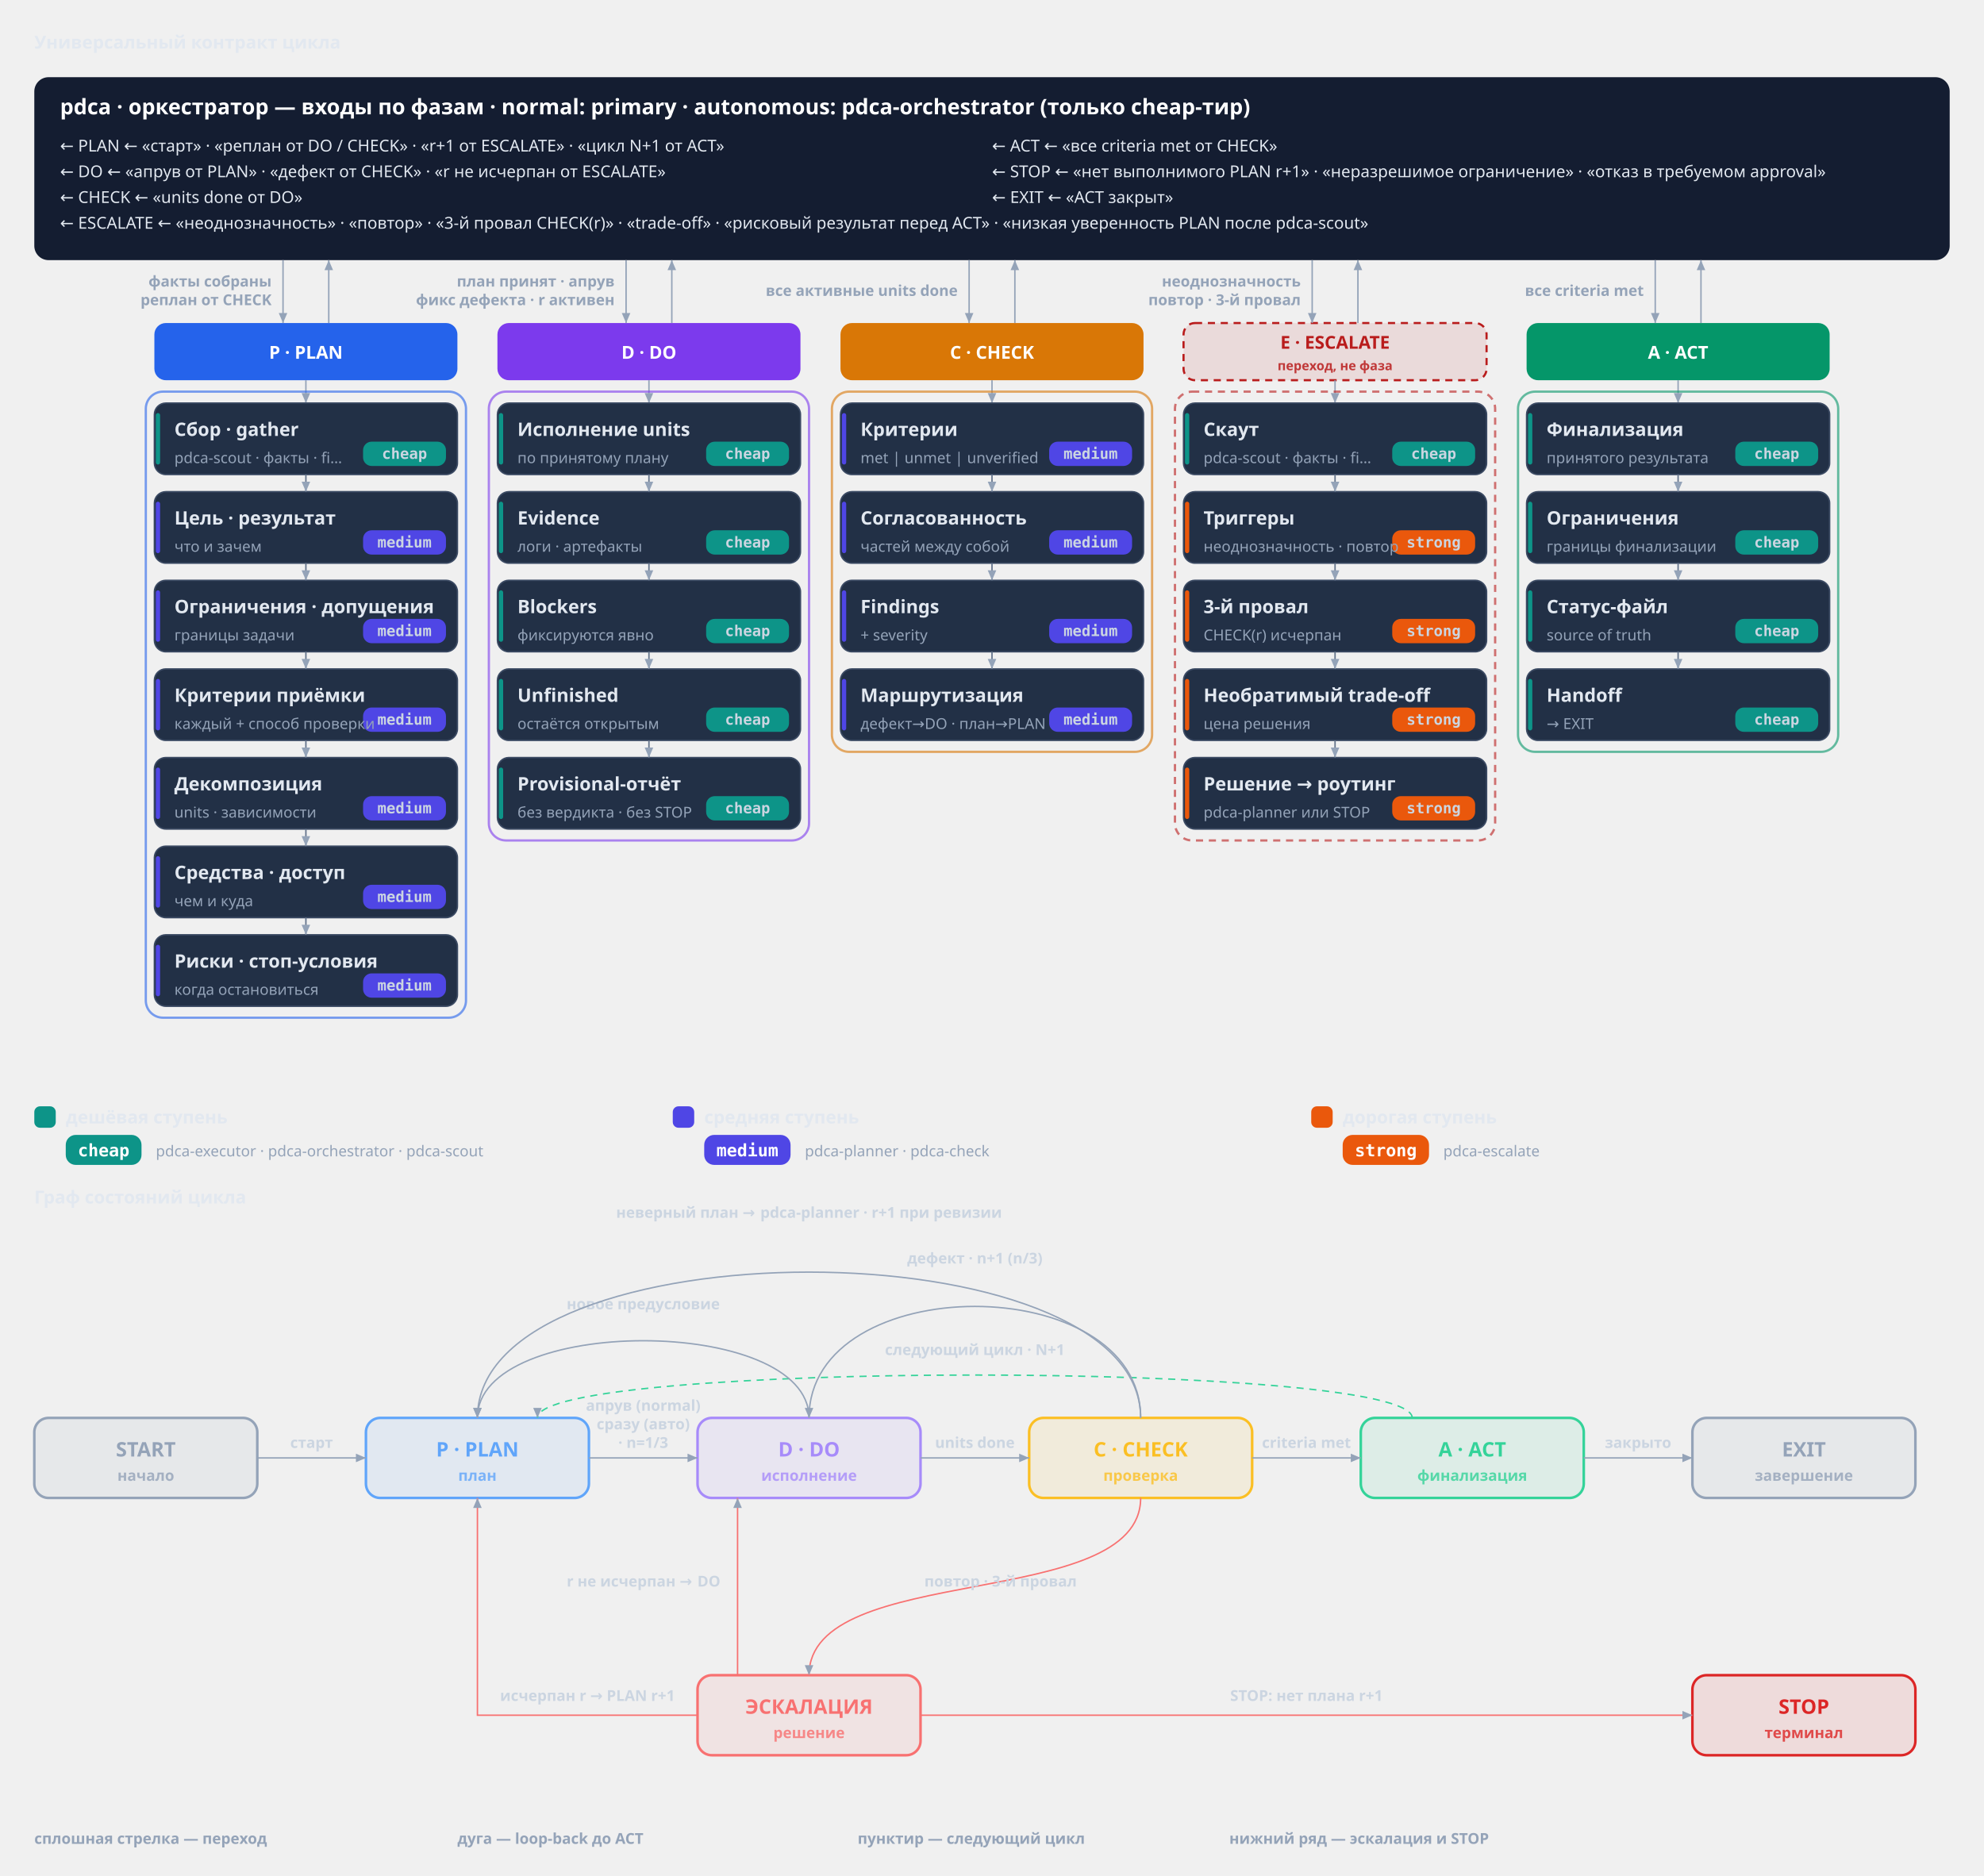
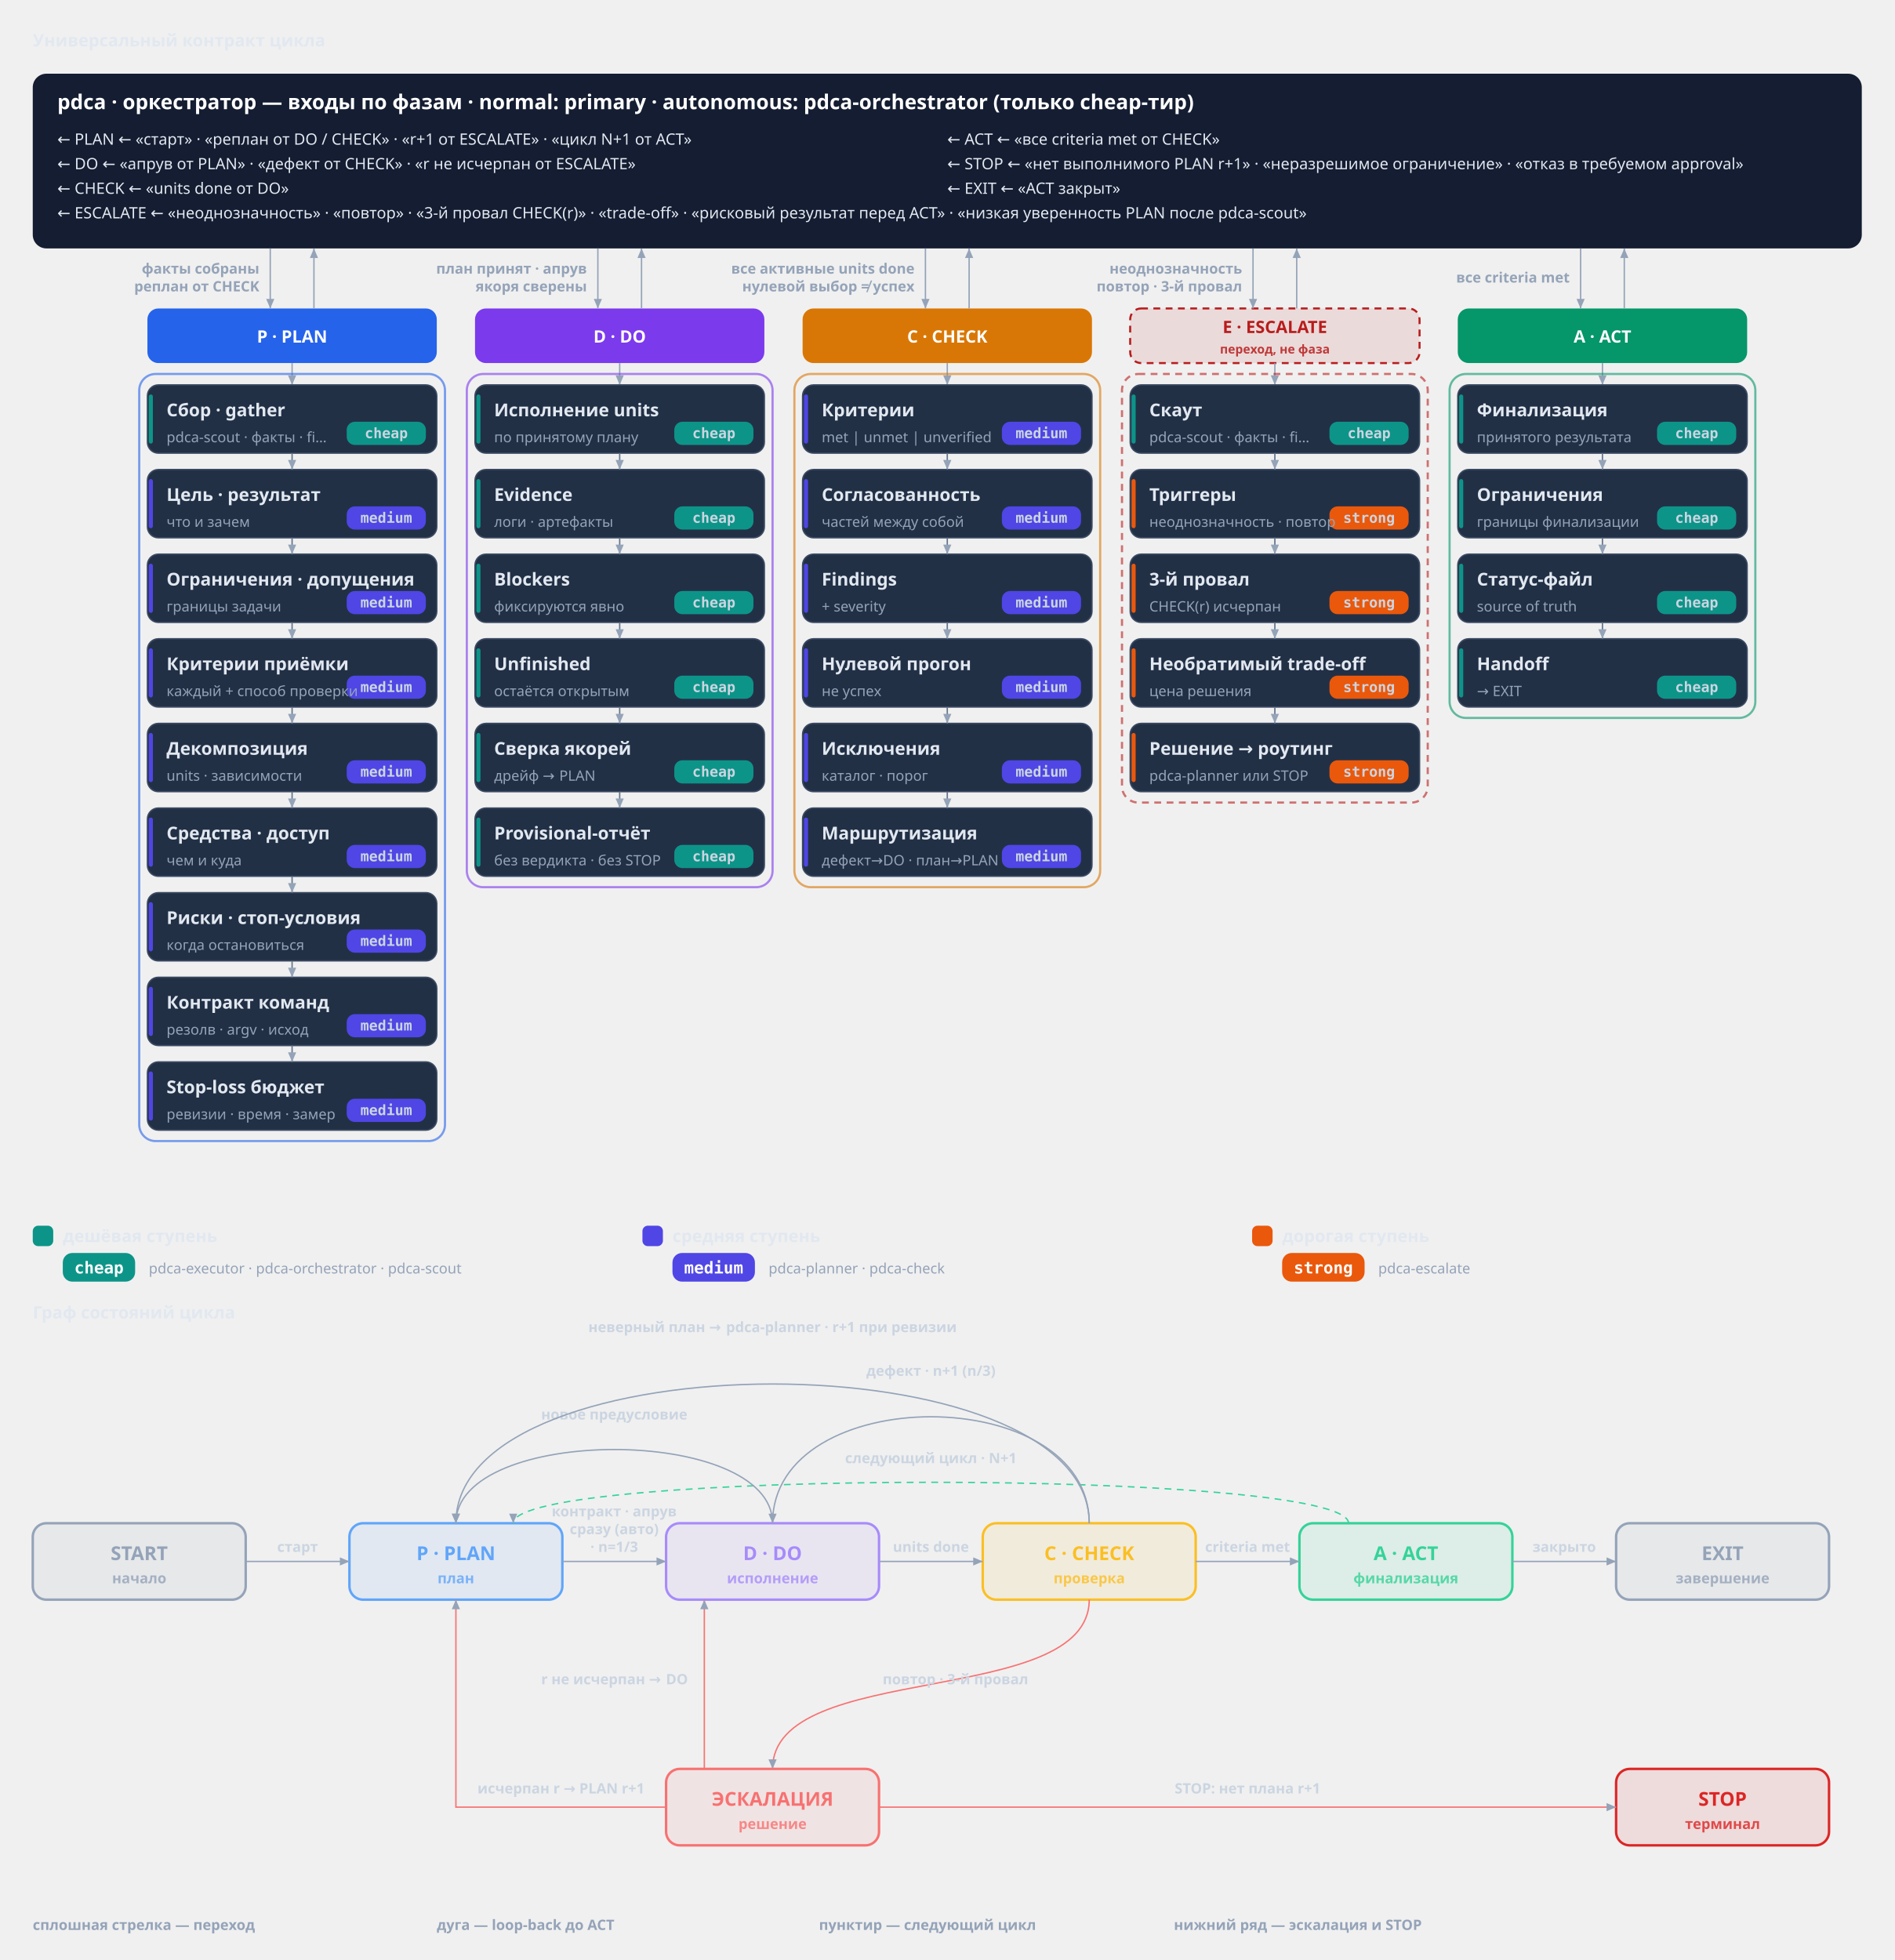
- <svg xmlns="http://www.w3.org/2000/svg" viewBox="0 0 1388 1312" width="1388" height="1312" font-family="Segoe UI, system-ui, sans-serif" role="img">
+ <svg xmlns="http://www.w3.org/2000/svg" viewBox="0 0 1388 1436" width="1388" height="1436" font-family="Segoe UI, system-ui, sans-serif" role="img">
  <defs>
    <marker id="arrow" markerWidth="9" markerHeight="9" refX="7" refY="3" orient="auto">
      <path d="M0,0 L7,3 L0,6 Z" fill="#94a3b8" />
    </marker>
  </defs>
  <style>
.t{font-size:13px;font-weight:600;fill:#e2e8f0}
.s{font-size:10.5px;fill:#94a3b8}
.h{font-size:12.5px;font-weight:700;fill:#ffffff}
.h2{font-size:12.5px;font-weight:700}
.h3{font-size:9px;font-weight:600}
.g{font-size:10.5px;font-weight:600}
.band{fill:#141d31}
.bt{fill:#ffffff;font-size:15px;font-weight:700}
.ol{fill:#e2e8f0;font-size:11.5px}
.lt{font-size:12.5px;font-weight:700;fill:#e2e8f0}
.ls{font-size:10.5px;fill:#94a3b8}
.lm{font-family:ui-monospace,Consolas,Menlo,monospace;font-size:12px;font-weight:700}
.bm{font-family:ui-monospace,Consolas,Menlo,monospace;font-size:10.5px;font-weight:700}
.st{font-size:14px;font-weight:700}
.ss{font-size:10.5px;font-weight:600}
</style>
  <text x="24" y="34" class="lt">Универсальный контракт цикла</text>
  <rect x="24" y="54" width="1340" height="128" rx="10" class="band" />
  <text x="42" y="80" class="bt">pdca · оркестратор — входы по фазам · normal: primary · autonomous: pdca-orchestrator (только cheap-тир)</text>
  <text x="42" y="106" class="ol">← PLAN ← «старт» · «реплан от DO / CHECK» · «r+1 от ESCALATE» · «цикл N+1 от ACT»</text>
  <text x="42" y="124" class="ol">← DO ← «апрув от PLAN» · «дефект от CHECK» · «r не исчерпан от ESCALATE»</text>
  <text x="42" y="142" class="ol">← CHECK ← «units done от DO»</text>
  <text x="42" y="160" class="ol">← ESCALATE ← «неоднозначность» · «повтор» · «3-й провал CHECK(r)» · «trade-off» · «рисковый результат перед ACT» · «низкая уверенность PLAN после pdca-scout»</text>
  <text x="694.0" y="106" class="ol">← ACT ← «все criteria met от CHECK»</text>
  <text x="694.0" y="124" class="ol">← STOP ← «нет выполнимого PLAN r+1» · «неразрешимое ограничение» · «отказ в требуемом approval»</text>
  <text x="694.0" y="142" class="ol">← EXIT ← «ACT закрыт»</text>
  <rect x="108.0" y="226" width="212" height="40" rx="8" fill="#2563eb" />
  <text x="214.0" y="251.0" class="h" fill="#ffffff" text-anchor="middle">P · PLAN</text>
  <polyline points="214.0,266 214.0,282" fill="none" stroke="#94a3b8" marker-end="url(#arrow)" />
  <rect x="108.0" y="282" width="212" height="50" rx="8" fill="#223046" stroke="#3b4a63" stroke-width="1" />
  <rect x="109.0" y="289" width="3" height="36" rx="1.5" fill="#0d9488" />
  <rect x="254.0" y="309" width="58" height="17" rx="6" fill="#0d9488" />
  <text x="283.0" y="321.0" class="bm" fill="#cbd5e1" text-anchor="middle">cheap</text>
  <text x="122.0" y="305" class="t">Сбор · gather</text>
  <text x="122.0" y="324" class="s">pdca-scout · факты · fi…</text>
  <rect x="108.0" y="344" width="212" height="50" rx="8" fill="#223046" stroke="#3b4a63" stroke-width="1" />
  <rect x="109.0" y="351" width="3" height="36" rx="1.5" fill="#4f46e5" />
  <rect x="254.0" y="371" width="58" height="17" rx="6" fill="#4f46e5" />
  <text x="283.0" y="383.0" class="bm" fill="#cbd5e1" text-anchor="middle">medium</text>
  <text x="122.0" y="367" class="t">Цель · результат</text>
  <text x="122.0" y="386" class="s">что и зачем</text>
  <rect x="108.0" y="406" width="212" height="50" rx="8" fill="#223046" stroke="#3b4a63" stroke-width="1" />
  <rect x="109.0" y="413" width="3" height="36" rx="1.5" fill="#4f46e5" />
  <rect x="254.0" y="433" width="58" height="17" rx="6" fill="#4f46e5" />
  <text x="283.0" y="445.0" class="bm" fill="#cbd5e1" text-anchor="middle">medium</text>
  <text x="122.0" y="429" class="t">Ограничения · допущения</text>
  <text x="122.0" y="448" class="s">границы задачи</text>
  <rect x="108.0" y="468" width="212" height="50" rx="8" fill="#223046" stroke="#3b4a63" stroke-width="1" />
  <rect x="109.0" y="475" width="3" height="36" rx="1.5" fill="#4f46e5" />
  <rect x="254.0" y="495" width="58" height="17" rx="6" fill="#4f46e5" />
  <text x="283.0" y="507.0" class="bm" fill="#cbd5e1" text-anchor="middle">medium</text>
  <text x="122.0" y="491" class="t">Критерии приёмки</text>
  <text x="122.0" y="510" class="s">каждый + способ проверки</text>
  <rect x="108.0" y="530" width="212" height="50" rx="8" fill="#223046" stroke="#3b4a63" stroke-width="1" />
  <rect x="109.0" y="537" width="3" height="36" rx="1.5" fill="#4f46e5" />
  <rect x="254.0" y="557" width="58" height="17" rx="6" fill="#4f46e5" />
  <text x="283.0" y="569.0" class="bm" fill="#cbd5e1" text-anchor="middle">medium</text>
  <text x="122.0" y="553" class="t">Декомпозиция</text>
  <text x="122.0" y="572" class="s">units · зависимости</text>
  <rect x="108.0" y="592" width="212" height="50" rx="8" fill="#223046" stroke="#3b4a63" stroke-width="1" />
  <rect x="109.0" y="599" width="3" height="36" rx="1.5" fill="#4f46e5" />
  <rect x="254.0" y="619" width="58" height="17" rx="6" fill="#4f46e5" />
  <text x="283.0" y="631.0" class="bm" fill="#cbd5e1" text-anchor="middle">medium</text>
  <text x="122.0" y="615" class="t">Средства · доступ</text>
  <text x="122.0" y="634" class="s">чем и куда</text>
  <rect x="108.0" y="654" width="212" height="50" rx="8" fill="#223046" stroke="#3b4a63" stroke-width="1" />
  <rect x="109.0" y="661" width="3" height="36" rx="1.5" fill="#4f46e5" />
  <rect x="254.0" y="681" width="58" height="17" rx="6" fill="#4f46e5" />
  <text x="283.0" y="693.0" class="bm" fill="#cbd5e1" text-anchor="middle">medium</text>
  <text x="122.0" y="677" class="t">Риски · стоп-условия</text>
  <text x="122.0" y="696" class="s">когда остановиться</text>
+   <rect x="108.0" y="716" width="212" height="50" rx="8" fill="#223046" stroke="#3b4a63" stroke-width="1" />
+   <rect x="109.0" y="723" width="3" height="36" rx="1.5" fill="#4f46e5" />
+   <rect x="254.0" y="743" width="58" height="17" rx="6" fill="#4f46e5" />
+   <text x="283.0" y="755.0" class="bm" fill="#cbd5e1" text-anchor="middle">medium</text>
+   <text x="122.0" y="739" class="t">Контракт команд</text>
+   <text x="122.0" y="758" class="s">резолв · argv · исход</text>
+   <rect x="108.0" y="778" width="212" height="50" rx="8" fill="#223046" stroke="#3b4a63" stroke-width="1" />
+   <rect x="109.0" y="785" width="3" height="36" rx="1.5" fill="#4f46e5" />
+   <rect x="254.0" y="805" width="58" height="17" rx="6" fill="#4f46e5" />
+   <text x="283.0" y="817.0" class="bm" fill="#cbd5e1" text-anchor="middle">medium</text>
+   <text x="122.0" y="801" class="t">Stop-loss бюджет</text>
+   <text x="122.0" y="820" class="s">ревизии · время · замер</text>
  <polyline points="214.0,332 214.0,344" fill="none" stroke="#64748b" marker-end="url(#arrow)" />
  <polyline points="214.0,394 214.0,406" fill="none" stroke="#64748b" marker-end="url(#arrow)" />
  <polyline points="214.0,456 214.0,468" fill="none" stroke="#64748b" marker-end="url(#arrow)" />
  <polyline points="214.0,518 214.0,530" fill="none" stroke="#64748b" marker-end="url(#arrow)" />
  <polyline points="214.0,580 214.0,592" fill="none" stroke="#64748b" marker-end="url(#arrow)" />
  <polyline points="214.0,642 214.0,654" fill="none" stroke="#64748b" marker-end="url(#arrow)" />
-   <rect x="102.0" y="274" width="224" height="438" rx="12" fill="none" stroke="#2563eb" stroke-opacity="0.6" stroke-width="1.6" />
+   <polyline points="214.0,704 214.0,716" fill="none" stroke="#64748b" marker-end="url(#arrow)" />
+   <polyline points="214.0,766 214.0,778" fill="none" stroke="#64748b" marker-end="url(#arrow)" />
+   <rect x="102.0" y="274" width="224" height="562" rx="12" fill="none" stroke="#2563eb" stroke-opacity="0.6" stroke-width="1.6" />
  <rect x="348.0" y="226" width="212" height="40" rx="8" fill="#7c3aed" />
  <text x="454.0" y="251.0" class="h" fill="#ffffff" text-anchor="middle">D · DO</text>
  <polyline points="454.0,266 454.0,282" fill="none" stroke="#94a3b8" marker-end="url(#arrow)" />
  <rect x="348.0" y="282" width="212" height="50" rx="8" fill="#223046" stroke="#3b4a63" stroke-width="1" />
  <rect x="349.0" y="289" width="3" height="36" rx="1.5" fill="#0d9488" />
  <rect x="494.0" y="309" width="58" height="17" rx="6" fill="#0d9488" />
  <text x="523.0" y="321.0" class="bm" fill="#cbd5e1" text-anchor="middle">cheap</text>
  <text x="362.0" y="305" class="t">Исполнение units</text>
  <text x="362.0" y="324" class="s">по принятому плану</text>
  <rect x="348.0" y="344" width="212" height="50" rx="8" fill="#223046" stroke="#3b4a63" stroke-width="1" />
  <rect x="349.0" y="351" width="3" height="36" rx="1.5" fill="#0d9488" />
  <rect x="494.0" y="371" width="58" height="17" rx="6" fill="#0d9488" />
  <text x="523.0" y="383.0" class="bm" fill="#cbd5e1" text-anchor="middle">cheap</text>
  <text x="362.0" y="367" class="t">Evidence</text>
  <text x="362.0" y="386" class="s">логи · артефакты</text>
  <rect x="348.0" y="406" width="212" height="50" rx="8" fill="#223046" stroke="#3b4a63" stroke-width="1" />
  <rect x="349.0" y="413" width="3" height="36" rx="1.5" fill="#0d9488" />
  <rect x="494.0" y="433" width="58" height="17" rx="6" fill="#0d9488" />
  <text x="523.0" y="445.0" class="bm" fill="#cbd5e1" text-anchor="middle">cheap</text>
  <text x="362.0" y="429" class="t">Blockers</text>
  <text x="362.0" y="448" class="s">фиксируются явно</text>
  <rect x="348.0" y="468" width="212" height="50" rx="8" fill="#223046" stroke="#3b4a63" stroke-width="1" />
  <rect x="349.0" y="475" width="3" height="36" rx="1.5" fill="#0d9488" />
  <rect x="494.0" y="495" width="58" height="17" rx="6" fill="#0d9488" />
  <text x="523.0" y="507.0" class="bm" fill="#cbd5e1" text-anchor="middle">cheap</text>
  <text x="362.0" y="491" class="t">Unfinished</text>
  <text x="362.0" y="510" class="s">остаётся открытым</text>
  <rect x="348.0" y="530" width="212" height="50" rx="8" fill="#223046" stroke="#3b4a63" stroke-width="1" />
  <rect x="349.0" y="537" width="3" height="36" rx="1.5" fill="#0d9488" />
  <rect x="494.0" y="557" width="58" height="17" rx="6" fill="#0d9488" />
  <text x="523.0" y="569.0" class="bm" fill="#cbd5e1" text-anchor="middle">cheap</text>
-   <text x="362.0" y="553" class="t">Provisional-отчёт</text>
-   <text x="362.0" y="572" class="s">без вердикта · без STOP</text>
+   <text x="362.0" y="553" class="t">Сверка якорей</text>
+   <text x="362.0" y="572" class="s">дрейф → PLAN</text>
+   <rect x="348.0" y="592" width="212" height="50" rx="8" fill="#223046" stroke="#3b4a63" stroke-width="1" />
+   <rect x="349.0" y="599" width="3" height="36" rx="1.5" fill="#0d9488" />
+   <rect x="494.0" y="619" width="58" height="17" rx="6" fill="#0d9488" />
+   <text x="523.0" y="631.0" class="bm" fill="#cbd5e1" text-anchor="middle">cheap</text>
+   <text x="362.0" y="615" class="t">Provisional-отчёт</text>
+   <text x="362.0" y="634" class="s">без вердикта · без STOP</text>
  <polyline points="454.0,332 454.0,344" fill="none" stroke="#64748b" marker-end="url(#arrow)" />
  <polyline points="454.0,394 454.0,406" fill="none" stroke="#64748b" marker-end="url(#arrow)" />
  <polyline points="454.0,456 454.0,468" fill="none" stroke="#64748b" marker-end="url(#arrow)" />
  <polyline points="454.0,518 454.0,530" fill="none" stroke="#64748b" marker-end="url(#arrow)" />
-   <rect x="342.0" y="274" width="224" height="314" rx="12" fill="none" stroke="#7c3aed" stroke-opacity="0.6" stroke-width="1.6" />
+   <polyline points="454.0,580 454.0,592" fill="none" stroke="#64748b" marker-end="url(#arrow)" />
+   <rect x="342.0" y="274" width="224" height="376" rx="12" fill="none" stroke="#7c3aed" stroke-opacity="0.6" stroke-width="1.6" />
  <rect x="588.0" y="226" width="212" height="40" rx="8" fill="#d97706" />
  <text x="694.0" y="251.0" class="h" fill="#ffffff" text-anchor="middle">C · CHECK</text>
  <polyline points="694.0,266 694.0,282" fill="none" stroke="#94a3b8" marker-end="url(#arrow)" />
  <rect x="588.0" y="282" width="212" height="50" rx="8" fill="#223046" stroke="#3b4a63" stroke-width="1" />
  <rect x="589.0" y="289" width="3" height="36" rx="1.5" fill="#4f46e5" />
  <rect x="734.0" y="309" width="58" height="17" rx="6" fill="#4f46e5" />
  <text x="763.0" y="321.0" class="bm" fill="#cbd5e1" text-anchor="middle">medium</text>
  <text x="602.0" y="305" class="t">Критерии</text>
  <text x="602.0" y="324" class="s">met | unmet | unverified</text>
  <rect x="588.0" y="344" width="212" height="50" rx="8" fill="#223046" stroke="#3b4a63" stroke-width="1" />
  <rect x="589.0" y="351" width="3" height="36" rx="1.5" fill="#4f46e5" />
  <rect x="734.0" y="371" width="58" height="17" rx="6" fill="#4f46e5" />
  <text x="763.0" y="383.0" class="bm" fill="#cbd5e1" text-anchor="middle">medium</text>
  <text x="602.0" y="367" class="t">Согласованность</text>
  <text x="602.0" y="386" class="s">частей между собой</text>
  <rect x="588.0" y="406" width="212" height="50" rx="8" fill="#223046" stroke="#3b4a63" stroke-width="1" />
  <rect x="589.0" y="413" width="3" height="36" rx="1.5" fill="#4f46e5" />
  <rect x="734.0" y="433" width="58" height="17" rx="6" fill="#4f46e5" />
  <text x="763.0" y="445.0" class="bm" fill="#cbd5e1" text-anchor="middle">medium</text>
  <text x="602.0" y="429" class="t">Findings</text>
  <text x="602.0" y="448" class="s">+ severity</text>
  <rect x="588.0" y="468" width="212" height="50" rx="8" fill="#223046" stroke="#3b4a63" stroke-width="1" />
  <rect x="589.0" y="475" width="3" height="36" rx="1.5" fill="#4f46e5" />
  <rect x="734.0" y="495" width="58" height="17" rx="6" fill="#4f46e5" />
  <text x="763.0" y="507.0" class="bm" fill="#cbd5e1" text-anchor="middle">medium</text>
-   <text x="602.0" y="491" class="t">Маршрутизация</text>
-   <text x="602.0" y="510" class="s">дефект→DO · план→PLAN</text>
+   <text x="602.0" y="491" class="t">Нулевой прогон</text>
+   <text x="602.0" y="510" class="s">не успех</text>
+   <rect x="588.0" y="530" width="212" height="50" rx="8" fill="#223046" stroke="#3b4a63" stroke-width="1" />
+   <rect x="589.0" y="537" width="3" height="36" rx="1.5" fill="#4f46e5" />
+   <rect x="734.0" y="557" width="58" height="17" rx="6" fill="#4f46e5" />
+   <text x="763.0" y="569.0" class="bm" fill="#cbd5e1" text-anchor="middle">medium</text>
+   <text x="602.0" y="553" class="t">Исключения</text>
+   <text x="602.0" y="572" class="s">каталог · порог</text>
+   <rect x="588.0" y="592" width="212" height="50" rx="8" fill="#223046" stroke="#3b4a63" stroke-width="1" />
+   <rect x="589.0" y="599" width="3" height="36" rx="1.5" fill="#4f46e5" />
+   <rect x="734.0" y="619" width="58" height="17" rx="6" fill="#4f46e5" />
+   <text x="763.0" y="631.0" class="bm" fill="#cbd5e1" text-anchor="middle">medium</text>
+   <text x="602.0" y="615" class="t">Маршрутизация</text>
+   <text x="602.0" y="634" class="s">дефект→DO · план→PLAN</text>
  <polyline points="694.0,332 694.0,344" fill="none" stroke="#64748b" marker-end="url(#arrow)" />
  <polyline points="694.0,394 694.0,406" fill="none" stroke="#64748b" marker-end="url(#arrow)" />
  <polyline points="694.0,456 694.0,468" fill="none" stroke="#64748b" marker-end="url(#arrow)" />
-   <rect x="582.0" y="274" width="224" height="252" rx="12" fill="none" stroke="#d97706" stroke-opacity="0.6" stroke-width="1.6" />
+   <polyline points="694.0,518 694.0,530" fill="none" stroke="#64748b" marker-end="url(#arrow)" />
+   <polyline points="694.0,580 694.0,592" fill="none" stroke="#64748b" marker-end="url(#arrow)" />
+   <rect x="582.0" y="274" width="224" height="376" rx="12" fill="none" stroke="#d97706" stroke-opacity="0.6" stroke-width="1.6" />
  <rect x="828.0" y="226" width="212" height="40" rx="8" fill="#b91c1c" fill-opacity="0.10" stroke="#b91c1c" stroke-width="1.5" stroke-dasharray="5,4" />
  <text x="934.0" y="244.0" class="h2" fill="#b91c1c" text-anchor="middle">E · ESCALATE</text>
  <text x="934.0" y="259.0" class="h3" fill="#b91c1c" opacity="0.85" text-anchor="middle">переход, не фаза</text>
  <polyline points="934.0,266 934.0,282" fill="none" stroke="#94a3b8" marker-end="url(#arrow)" />
  <rect x="828.0" y="282" width="212" height="50" rx="8" fill="#223046" stroke="#3b4a63" stroke-width="1" />
  <rect x="829.0" y="289" width="3" height="36" rx="1.5" fill="#0d9488" />
  <rect x="974.0" y="309" width="58" height="17" rx="6" fill="#0d9488" />
  <text x="1003.0" y="321.0" class="bm" fill="#cbd5e1" text-anchor="middle">cheap</text>
  <text x="842.0" y="305" class="t">Скаут</text>
  <text x="842.0" y="324" class="s">pdca-scout · факты · fi…</text>
  <rect x="828.0" y="344" width="212" height="50" rx="8" fill="#223046" stroke="#3b4a63" stroke-width="1" />
  <rect x="829.0" y="351" width="3" height="36" rx="1.5" fill="#ea580c" />
  <rect x="974.0" y="371" width="58" height="17" rx="6" fill="#ea580c" />
  <text x="1003.0" y="383.0" class="bm" fill="#cbd5e1" text-anchor="middle">strong</text>
  <text x="842.0" y="367" class="t">Триггеры</text>
  <text x="842.0" y="386" class="s">неоднозначность · повтор</text>
  <rect x="828.0" y="406" width="212" height="50" rx="8" fill="#223046" stroke="#3b4a63" stroke-width="1" />
  <rect x="829.0" y="413" width="3" height="36" rx="1.5" fill="#ea580c" />
  <rect x="974.0" y="433" width="58" height="17" rx="6" fill="#ea580c" />
  <text x="1003.0" y="445.0" class="bm" fill="#cbd5e1" text-anchor="middle">strong</text>
  <text x="842.0" y="429" class="t">3-й провал</text>
  <text x="842.0" y="448" class="s">CHECK(r) исчерпан</text>
  <rect x="828.0" y="468" width="212" height="50" rx="8" fill="#223046" stroke="#3b4a63" stroke-width="1" />
  <rect x="829.0" y="475" width="3" height="36" rx="1.5" fill="#ea580c" />
  <rect x="974.0" y="495" width="58" height="17" rx="6" fill="#ea580c" />
  <text x="1003.0" y="507.0" class="bm" fill="#cbd5e1" text-anchor="middle">strong</text>
  <text x="842.0" y="491" class="t">Необратимый trade-off</text>
  <text x="842.0" y="510" class="s">цена решения</text>
  <rect x="828.0" y="530" width="212" height="50" rx="8" fill="#223046" stroke="#3b4a63" stroke-width="1" />
  <rect x="829.0" y="537" width="3" height="36" rx="1.5" fill="#ea580c" />
  <rect x="974.0" y="557" width="58" height="17" rx="6" fill="#ea580c" />
  <text x="1003.0" y="569.0" class="bm" fill="#cbd5e1" text-anchor="middle">strong</text>
  <text x="842.0" y="553" class="t">Решение → роутинг</text>
  <text x="842.0" y="572" class="s">pdca-planner или STOP</text>
  <polyline points="934.0,332 934.0,344" fill="none" stroke="#64748b" marker-end="url(#arrow)" />
  <polyline points="934.0,394 934.0,406" fill="none" stroke="#64748b" marker-end="url(#arrow)" />
  <polyline points="934.0,456 934.0,468" fill="none" stroke="#64748b" marker-end="url(#arrow)" />
  <polyline points="934.0,518 934.0,530" fill="none" stroke="#64748b" marker-end="url(#arrow)" />
  <rect x="822.0" y="274" width="224" height="314" rx="12" fill="none" stroke="#b91c1c" stroke-opacity="0.6" stroke-width="1.6" stroke-dasharray="5,4" />
  <rect x="1068.0" y="226" width="212" height="40" rx="8" fill="#059669" />
  <text x="1174.0" y="251.0" class="h" fill="#ffffff" text-anchor="middle">A · ACT</text>
  <polyline points="1174.0,266 1174.0,282" fill="none" stroke="#94a3b8" marker-end="url(#arrow)" />
  <rect x="1068.0" y="282" width="212" height="50" rx="8" fill="#223046" stroke="#3b4a63" stroke-width="1" />
  <rect x="1069.0" y="289" width="3" height="36" rx="1.5" fill="#0d9488" />
  <rect x="1214.0" y="309" width="58" height="17" rx="6" fill="#0d9488" />
  <text x="1243.0" y="321.0" class="bm" fill="#cbd5e1" text-anchor="middle">cheap</text>
  <text x="1082.0" y="305" class="t">Финализация</text>
  <text x="1082.0" y="324" class="s">принятого результата</text>
  <rect x="1068.0" y="344" width="212" height="50" rx="8" fill="#223046" stroke="#3b4a63" stroke-width="1" />
  <rect x="1069.0" y="351" width="3" height="36" rx="1.5" fill="#0d9488" />
  <rect x="1214.0" y="371" width="58" height="17" rx="6" fill="#0d9488" />
  <text x="1243.0" y="383.0" class="bm" fill="#cbd5e1" text-anchor="middle">cheap</text>
  <text x="1082.0" y="367" class="t">Ограничения</text>
  <text x="1082.0" y="386" class="s">границы финализации</text>
  <rect x="1068.0" y="406" width="212" height="50" rx="8" fill="#223046" stroke="#3b4a63" stroke-width="1" />
  <rect x="1069.0" y="413" width="3" height="36" rx="1.5" fill="#0d9488" />
  <rect x="1214.0" y="433" width="58" height="17" rx="6" fill="#0d9488" />
  <text x="1243.0" y="445.0" class="bm" fill="#cbd5e1" text-anchor="middle">cheap</text>
  <text x="1082.0" y="429" class="t">Статус-файл</text>
  <text x="1082.0" y="448" class="s">source of truth</text>
  <rect x="1068.0" y="468" width="212" height="50" rx="8" fill="#223046" stroke="#3b4a63" stroke-width="1" />
  <rect x="1069.0" y="475" width="3" height="36" rx="1.5" fill="#0d9488" />
  <rect x="1214.0" y="495" width="58" height="17" rx="6" fill="#0d9488" />
  <text x="1243.0" y="507.0" class="bm" fill="#cbd5e1" text-anchor="middle">cheap</text>
  <text x="1082.0" y="491" class="t">Handoff</text>
  <text x="1082.0" y="510" class="s">→ EXIT</text>
  <polyline points="1174.0,332 1174.0,344" fill="none" stroke="#64748b" marker-end="url(#arrow)" />
  <polyline points="1174.0,394 1174.0,406" fill="none" stroke="#64748b" marker-end="url(#arrow)" />
  <polyline points="1174.0,456 1174.0,468" fill="none" stroke="#64748b" marker-end="url(#arrow)" />
  <rect x="1062.0" y="274" width="224" height="252" rx="12" fill="none" stroke="#059669" stroke-opacity="0.6" stroke-width="1.6" />
  <polyline points="198.0,182 198.0,226" fill="none" stroke="#94a3b8" data-edge-id="dispatch_p" marker-end="url(#arrow)" />
  <text x="190.0" y="200.5" class="g" fill="#94a3b8" text-anchor="end">факты собраны</text>
  <text x="190.0" y="213.5" class="g" fill="#94a3b8" text-anchor="end">реплан от CHECK</text>
  <polyline points="230.0,226 230.0,182" fill="none" stroke="#94a3b8" data-edge-id="return_p" marker-end="url(#arrow)" />
  <polyline points="438.0,182 438.0,226" fill="none" stroke="#94a3b8" data-edge-id="dispatch_d" marker-end="url(#arrow)" />
  <text x="430.0" y="200.5" class="g" fill="#94a3b8" text-anchor="end">план принят · апрув</text>
-   <text x="430.0" y="213.5" class="g" fill="#94a3b8" text-anchor="end">фикс дефекта · r активен</text>
+   <text x="430.0" y="213.5" class="g" fill="#94a3b8" text-anchor="end">якоря сверены</text>
  <polyline points="470.0,226 470.0,182" fill="none" stroke="#94a3b8" data-edge-id="return_d" marker-end="url(#arrow)" />
  <polyline points="678.0,182 678.0,226" fill="none" stroke="#94a3b8" data-edge-id="dispatch_c" marker-end="url(#arrow)" />
-   <text x="670.0" y="207.0" class="g" fill="#94a3b8" text-anchor="end">все активные units done</text>
+   <text x="670.0" y="200.5" class="g" fill="#94a3b8" text-anchor="end">все активные units done</text>
+   <text x="670.0" y="213.5" class="g" fill="#94a3b8" text-anchor="end">нулевой выбор ≠ успех</text>
  <polyline points="710.0,226 710.0,182" fill="none" stroke="#94a3b8" data-edge-id="return_c" marker-end="url(#arrow)" />
  <polyline points="918.0,182 918.0,226" fill="none" stroke="#94a3b8" data-edge-id="dispatch_e" marker-end="url(#arrow)" />
  <text x="910.0" y="200.5" class="g" fill="#94a3b8" text-anchor="end">неоднозначность</text>
  <text x="910.0" y="213.5" class="g" fill="#94a3b8" text-anchor="end">повтор · 3-й провал</text>
  <polyline points="950.0,226 950.0,182" fill="none" stroke="#94a3b8" data-edge-id="return_e" marker-end="url(#arrow)" />
  <polyline points="1158.0,182 1158.0,226" fill="none" stroke="#94a3b8" data-edge-id="dispatch_a" marker-end="url(#arrow)" />
  <text x="1150.0" y="207.0" class="g" fill="#94a3b8" text-anchor="end">все criteria met</text>
  <polyline points="1190.0,226 1190.0,182" fill="none" stroke="#94a3b8" data-edge-id="return_a" marker-end="url(#arrow)" />
-   <rect x="24.0" y="774" width="15" height="15" rx="4" fill="#0d9488" />
-   <text x="46.0" y="786" class="lt">дешёвая ступень</text>
-   <rect x="46.0" y="794" width="53.0" height="21" rx="7" fill="#0d9488" />
-   <text x="72.5" y="809" class="lm" fill="#ffffff" text-anchor="middle">cheap</text>
-   <text x="109.0" y="809" class="ls">pdca-executor · pdca-orchestrator · pdca-scout</text>
-   <rect x="470.667" y="774" width="15" height="15" rx="4" fill="#4f46e5" />
-   <text x="492.667" y="786" class="lt">средняя ступень</text>
-   <rect x="492.667" y="794" width="60.4" height="21" rx="7" fill="#4f46e5" />
-   <text x="522.867" y="809" class="lm" fill="#ffffff" text-anchor="middle">medium</text>
-   <text x="563.067" y="809" class="ls">pdca-planner · pdca-check</text>
-   <rect x="917.333" y="774" width="15" height="15" rx="4" fill="#ea580c" />
-   <text x="939.333" y="786" class="lt">дорогая ступень</text>
-   <rect x="939.333" y="794" width="60.4" height="21" rx="7" fill="#ea580c" />
-   <text x="969.533" y="809" class="lm" fill="#ffffff" text-anchor="middle">strong</text>
-   <text x="1009.733" y="809" class="ls">pdca-escalate</text>
-   <text x="24" y="842" class="lt">Граф состояний цикла</text>
-   <rect x="24" y="992" width="156" height="56" rx="10" fill="#94a3b8" fill-opacity="0.10" stroke="#94a3b8" stroke-width="1.8" data-node-id="START" />
-   <text x="102.0" y="1019.0" class="st" fill="#94a3b8" text-anchor="middle">START</text>
-   <text x="102.0" y="1036.0" class="ss" fill="#94a3b8" text-anchor="middle" opacity="0.8">начало</text>
-   <rect x="256" y="992" width="156" height="56" rx="10" fill="#60a5fa" fill-opacity="0.10" stroke="#60a5fa" stroke-width="1.8" data-node-id="PLAN" />
-   <text x="334.0" y="1019.0" class="st" fill="#60a5fa" text-anchor="middle">P · PLAN</text>
-   <text x="334.0" y="1036.0" class="ss" fill="#60a5fa" text-anchor="middle" opacity="0.8">план</text>
-   <rect x="488" y="992" width="156" height="56" rx="10" fill="#a78bfa" fill-opacity="0.10" stroke="#a78bfa" stroke-width="1.8" data-node-id="DO" />
-   <text x="566.0" y="1019.0" class="st" fill="#a78bfa" text-anchor="middle">D · DO</text>
-   <text x="566.0" y="1036.0" class="ss" fill="#a78bfa" text-anchor="middle" opacity="0.8">исполнение</text>
-   <rect x="720" y="992" width="156" height="56" rx="10" fill="#fbbf24" fill-opacity="0.10" stroke="#fbbf24" stroke-width="1.8" data-node-id="CHECK" />
-   <text x="798.0" y="1019.0" class="st" fill="#fbbf24" text-anchor="middle">C · CHECK</text>
-   <text x="798.0" y="1036.0" class="ss" fill="#fbbf24" text-anchor="middle" opacity="0.8">проверка</text>
-   <rect x="952" y="992" width="156" height="56" rx="10" fill="#34d399" fill-opacity="0.10" stroke="#34d399" stroke-width="1.8" data-node-id="ACT" />
-   <text x="1030.0" y="1019.0" class="st" fill="#34d399" text-anchor="middle">A · ACT</text>
-   <text x="1030.0" y="1036.0" class="ss" fill="#34d399" text-anchor="middle" opacity="0.8">финализация</text>
-   <rect x="1184" y="992" width="156" height="56" rx="10" fill="#94a3b8" fill-opacity="0.10" stroke="#94a3b8" stroke-width="1.8" data-node-id="EXIT" />
-   <text x="1262.0" y="1019.0" class="st" fill="#94a3b8" text-anchor="middle">EXIT</text>
-   <text x="1262.0" y="1036.0" class="ss" fill="#94a3b8" text-anchor="middle" opacity="0.8">завершение</text>
-   <polyline points="180,1020.0 256,1020.0" fill="none" stroke="#94a3b8" data-edge-id="start_plan" marker-end="url(#arrow)" />
-   <text x="218.0" y="1013.0" class="g" fill="#cbd5e1" text-anchor="middle">старт</text>
-   <polyline points="412,1020.0 488,1020.0" fill="none" stroke="#94a3b8" data-edge-id="plan_do" marker-end="url(#arrow)" />
-   <text x="450.0" y="987.0" class="g" fill="#cbd5e1" text-anchor="middle">апрув (normal)</text>
-   <text x="450.0" y="1000.0" class="g" fill="#cbd5e1" text-anchor="middle">сразу (авто)</text>
-   <text x="450.0" y="1013.0" class="g" fill="#cbd5e1" text-anchor="middle">· n=1/3</text>
-   <polyline points="644,1020.0 720,1020.0" fill="none" stroke="#94a3b8" data-edge-id="do_check" marker-end="url(#arrow)" />
-   <text x="682.0" y="1013.0" class="g" fill="#cbd5e1" text-anchor="middle">units done</text>
-   <polyline points="876,1020.0 952,1020.0" fill="none" stroke="#94a3b8" data-edge-id="check_act" marker-end="url(#arrow)" />
-   <text x="914.0" y="1013.0" class="g" fill="#cbd5e1" text-anchor="middle">criteria met</text>
-   <polyline points="1108,1020.0 1184,1020.0" fill="none" stroke="#94a3b8" data-edge-id="act_exit" marker-end="url(#arrow)" />
-   <text x="1146.0" y="1013.0" class="g" fill="#cbd5e1" text-anchor="middle">закрыто</text>
-   <path d="M988,992 C988,952 376,952 376,992" fill="none" stroke="#34d399" stroke-dasharray="5,4" data-edge-id="act_plan" marker-end="url(#arrow)" />
-   <text x="682" y="948" class="g" fill="#cbd5e1" text-anchor="middle">следующий цикл · N+1</text>
-   <path d="M566,992 C566,920 334,920 334,992" fill="none" stroke="#94a3b8" data-edge-id="do_plan_blocker" marker-end="url(#arrow)" />
-   <text x="450" y="916" class="g" fill="#cbd5e1" text-anchor="middle">новое предусловие</text>
-   <path d="M798,992 C798,888 566,888 566,992" fill="none" stroke="#94a3b8" data-edge-id="check_do_defect" marker-end="url(#arrow)" />
-   <text x="682" y="884" class="g" fill="#cbd5e1" text-anchor="middle">дефект · n+1 (n/3)</text>
-   <path d="M798,992 C798,856 334,856 334,992" fill="none" stroke="#94a3b8" data-edge-id="check_plan_replan" marker-end="url(#arrow)" />
-   <text x="566" y="852" class="g" fill="#cbd5e1" text-anchor="middle">неверный план → pdca-planner · r+1 при ревизии</text>
-   <rect x="488" y="1172" width="156" height="56" rx="10" fill="#f87171" fill-opacity="0.10" stroke="#f87171" stroke-width="1.8" data-node-id="ESCALATE" />
-   <text x="566.0" y="1199.0" class="st" fill="#f87171" text-anchor="middle">ЭСКАЛАЦИЯ</text>
-   <text x="566.0" y="1216.0" class="ss" fill="#f87171" text-anchor="middle" opacity="0.8">решение</text>
-   <rect x="1184" y="1172" width="156" height="56" rx="10" fill="#dc2626" fill-opacity="0.10" stroke="#dc2626" stroke-width="1.8" data-node-id="STOP" />
-   <text x="1262.0" y="1199.0" class="st" fill="#dc2626" text-anchor="middle">STOP</text>
-   <text x="1262.0" y="1216.0" class="ss" fill="#dc2626" text-anchor="middle" opacity="0.8">терминал</text>
-   <path d="M798,1048 C798,1128 566,1092 566,1172" fill="none" stroke="#f87171" data-edge-id="check_escalate" marker-end="url(#arrow)" />
-   <text x="700" y="1110.0" class="g" fill="#cbd5e1" text-anchor="middle">повтор · 3-й провал</text>
-   <polyline points="516,1172 516,1048" fill="none" stroke="#f87171" data-edge-id="escalate_do" marker-end="url(#arrow)" />
-   <text x="504" y="1110.0" class="g" fill="#cbd5e1" text-anchor="end">r не исчерпан → DO</text>
-   <polyline points="488,1200.0 334,1200.0 334,1048" fill="none" stroke="#f87171" data-edge-id="escalate_plan" marker-end="url(#arrow)" />
-   <text x="411" y="1190.0" class="g" fill="#cbd5e1" text-anchor="middle">исчерпан r → PLAN r+1</text>
-   <polyline points="644,1200.0 1184,1200.0" fill="none" stroke="#f87171" data-edge-id="escalate_stop" marker-end="url(#arrow)" />
-   <text x="914" y="1190.0" class="g" fill="#cbd5e1" text-anchor="middle">STOP: нет плана r+1</text>
-   <text x="24" y="1290" class="g" fill="#94a3b8" text-anchor="start">сплошная стрелка — переход</text>
-   <text x="320" y="1290" class="g" fill="#94a3b8" text-anchor="start">дуга — loop-back до ACT</text>
-   <text x="600" y="1290" class="g" fill="#94a3b8" text-anchor="start">пунктир — следующий цикл</text>
-   <text x="860" y="1290" class="g" fill="#94a3b8" text-anchor="start">нижний ряд — эскалация и STOP</text>
+   <rect x="24.0" y="898" width="15" height="15" rx="4" fill="#0d9488" />
+   <text x="46.0" y="910" class="lt">дешёвая ступень</text>
+   <rect x="46.0" y="918" width="53.0" height="21" rx="7" fill="#0d9488" />
+   <text x="72.5" y="933" class="lm" fill="#ffffff" text-anchor="middle">cheap</text>
+   <text x="109.0" y="933" class="ls">pdca-executor · pdca-orchestrator · pdca-scout</text>
+   <rect x="470.667" y="898" width="15" height="15" rx="4" fill="#4f46e5" />
+   <text x="492.667" y="910" class="lt">средняя ступень</text>
+   <rect x="492.667" y="918" width="60.4" height="21" rx="7" fill="#4f46e5" />
+   <text x="522.867" y="933" class="lm" fill="#ffffff" text-anchor="middle">medium</text>
+   <text x="563.067" y="933" class="ls">pdca-planner · pdca-check</text>
+   <rect x="917.333" y="898" width="15" height="15" rx="4" fill="#ea580c" />
+   <text x="939.333" y="910" class="lt">дорогая ступень</text>
+   <rect x="939.333" y="918" width="60.4" height="21" rx="7" fill="#ea580c" />
+   <text x="969.533" y="933" class="lm" fill="#ffffff" text-anchor="middle">strong</text>
+   <text x="1009.733" y="933" class="ls">pdca-escalate</text>
+   <text x="24" y="966" class="lt">Граф состояний цикла</text>
+   <rect x="24" y="1116" width="156" height="56" rx="10" fill="#94a3b8" fill-opacity="0.10" stroke="#94a3b8" stroke-width="1.8" data-node-id="START" />
+   <text x="102.0" y="1143.0" class="st" fill="#94a3b8" text-anchor="middle">START</text>
+   <text x="102.0" y="1160.0" class="ss" fill="#94a3b8" text-anchor="middle" opacity="0.8">начало</text>
+   <rect x="256" y="1116" width="156" height="56" rx="10" fill="#60a5fa" fill-opacity="0.10" stroke="#60a5fa" stroke-width="1.8" data-node-id="PLAN" />
+   <text x="334.0" y="1143.0" class="st" fill="#60a5fa" text-anchor="middle">P · PLAN</text>
+   <text x="334.0" y="1160.0" class="ss" fill="#60a5fa" text-anchor="middle" opacity="0.8">план</text>
+   <rect x="488" y="1116" width="156" height="56" rx="10" fill="#a78bfa" fill-opacity="0.10" stroke="#a78bfa" stroke-width="1.8" data-node-id="DO" />
+   <text x="566.0" y="1143.0" class="st" fill="#a78bfa" text-anchor="middle">D · DO</text>
+   <text x="566.0" y="1160.0" class="ss" fill="#a78bfa" text-anchor="middle" opacity="0.8">исполнение</text>
+   <rect x="720" y="1116" width="156" height="56" rx="10" fill="#fbbf24" fill-opacity="0.10" stroke="#fbbf24" stroke-width="1.8" data-node-id="CHECK" />
+   <text x="798.0" y="1143.0" class="st" fill="#fbbf24" text-anchor="middle">C · CHECK</text>
+   <text x="798.0" y="1160.0" class="ss" fill="#fbbf24" text-anchor="middle" opacity="0.8">проверка</text>
+   <rect x="952" y="1116" width="156" height="56" rx="10" fill="#34d399" fill-opacity="0.10" stroke="#34d399" stroke-width="1.8" data-node-id="ACT" />
+   <text x="1030.0" y="1143.0" class="st" fill="#34d399" text-anchor="middle">A · ACT</text>
+   <text x="1030.0" y="1160.0" class="ss" fill="#34d399" text-anchor="middle" opacity="0.8">финализация</text>
+   <rect x="1184" y="1116" width="156" height="56" rx="10" fill="#94a3b8" fill-opacity="0.10" stroke="#94a3b8" stroke-width="1.8" data-node-id="EXIT" />
+   <text x="1262.0" y="1143.0" class="st" fill="#94a3b8" text-anchor="middle">EXIT</text>
+   <text x="1262.0" y="1160.0" class="ss" fill="#94a3b8" text-anchor="middle" opacity="0.8">завершение</text>
+   <polyline points="180,1144.0 256,1144.0" fill="none" stroke="#94a3b8" data-edge-id="start_plan" marker-end="url(#arrow)" />
+   <text x="218.0" y="1137.0" class="g" fill="#cbd5e1" text-anchor="middle">старт</text>
+   <polyline points="412,1144.0 488,1144.0" fill="none" stroke="#94a3b8" data-edge-id="plan_do" marker-end="url(#arrow)" />
+   <text x="450.0" y="1111.0" class="g" fill="#cbd5e1" text-anchor="middle">контракт · апрув</text>
+   <text x="450.0" y="1124.0" class="g" fill="#cbd5e1" text-anchor="middle">сразу (авто)</text>
+   <text x="450.0" y="1137.0" class="g" fill="#cbd5e1" text-anchor="middle">· n=1/3</text>
+   <polyline points="644,1144.0 720,1144.0" fill="none" stroke="#94a3b8" data-edge-id="do_check" marker-end="url(#arrow)" />
+   <text x="682.0" y="1137.0" class="g" fill="#cbd5e1" text-anchor="middle">units done</text>
+   <polyline points="876,1144.0 952,1144.0" fill="none" stroke="#94a3b8" data-edge-id="check_act" marker-end="url(#arrow)" />
+   <text x="914.0" y="1137.0" class="g" fill="#cbd5e1" text-anchor="middle">criteria met</text>
+   <polyline points="1108,1144.0 1184,1144.0" fill="none" stroke="#94a3b8" data-edge-id="act_exit" marker-end="url(#arrow)" />
+   <text x="1146.0" y="1137.0" class="g" fill="#cbd5e1" text-anchor="middle">закрыто</text>
+   <path d="M988,1116 C988,1076 376,1076 376,1116" fill="none" stroke="#34d399" stroke-dasharray="5,4" data-edge-id="act_plan" marker-end="url(#arrow)" />
+   <text x="682" y="1072" class="g" fill="#cbd5e1" text-anchor="middle">следующий цикл · N+1</text>
+   <path d="M566,1116 C566,1044 334,1044 334,1116" fill="none" stroke="#94a3b8" data-edge-id="do_plan_blocker" marker-end="url(#arrow)" />
+   <text x="450" y="1040" class="g" fill="#cbd5e1" text-anchor="middle">новое предусловие</text>
+   <path d="M798,1116 C798,1012 566,1012 566,1116" fill="none" stroke="#94a3b8" data-edge-id="check_do_defect" marker-end="url(#arrow)" />
+   <text x="682" y="1008" class="g" fill="#cbd5e1" text-anchor="middle">дефект · n+1 (n/3)</text>
+   <path d="M798,1116 C798,980 334,980 334,1116" fill="none" stroke="#94a3b8" data-edge-id="check_plan_replan" marker-end="url(#arrow)" />
+   <text x="566" y="976" class="g" fill="#cbd5e1" text-anchor="middle">неверный план → pdca-planner · r+1 при ревизии</text>
+   <rect x="488" y="1296" width="156" height="56" rx="10" fill="#f87171" fill-opacity="0.10" stroke="#f87171" stroke-width="1.8" data-node-id="ESCALATE" />
+   <text x="566.0" y="1323.0" class="st" fill="#f87171" text-anchor="middle">ЭСКАЛАЦИЯ</text>
+   <text x="566.0" y="1340.0" class="ss" fill="#f87171" text-anchor="middle" opacity="0.8">решение</text>
+   <rect x="1184" y="1296" width="156" height="56" rx="10" fill="#dc2626" fill-opacity="0.10" stroke="#dc2626" stroke-width="1.8" data-node-id="STOP" />
+   <text x="1262.0" y="1323.0" class="st" fill="#dc2626" text-anchor="middle">STOP</text>
+   <text x="1262.0" y="1340.0" class="ss" fill="#dc2626" text-anchor="middle" opacity="0.8">терминал</text>
+   <path d="M798,1172 C798,1252 566,1216 566,1296" fill="none" stroke="#f87171" data-edge-id="check_escalate" marker-end="url(#arrow)" />
+   <text x="700" y="1234.0" class="g" fill="#cbd5e1" text-anchor="middle">повтор · 3-й провал</text>
+   <polyline points="516,1296 516,1172" fill="none" stroke="#f87171" data-edge-id="escalate_do" marker-end="url(#arrow)" />
+   <text x="504" y="1234.0" class="g" fill="#cbd5e1" text-anchor="end">r не исчерпан → DO</text>
+   <polyline points="488,1324.0 334,1324.0 334,1172" fill="none" stroke="#f87171" data-edge-id="escalate_plan" marker-end="url(#arrow)" />
+   <text x="411" y="1314.0" class="g" fill="#cbd5e1" text-anchor="middle">исчерпан r → PLAN r+1</text>
+   <polyline points="644,1324.0 1184,1324.0" fill="none" stroke="#f87171" data-edge-id="escalate_stop" marker-end="url(#arrow)" />
+   <text x="914" y="1314.0" class="g" fill="#cbd5e1" text-anchor="middle">STOP: нет плана r+1</text>
+   <text x="24" y="1414" class="g" fill="#94a3b8" text-anchor="start">сплошная стрелка — переход</text>
+   <text x="320" y="1414" class="g" fill="#94a3b8" text-anchor="start">дуга — loop-back до ACT</text>
+   <text x="600" y="1414" class="g" fill="#94a3b8" text-anchor="start">пунктир — следующий цикл</text>
+   <text x="860" y="1414" class="g" fill="#94a3b8" text-anchor="start">нижний ряд — эскалация и STOP</text>
</svg>
